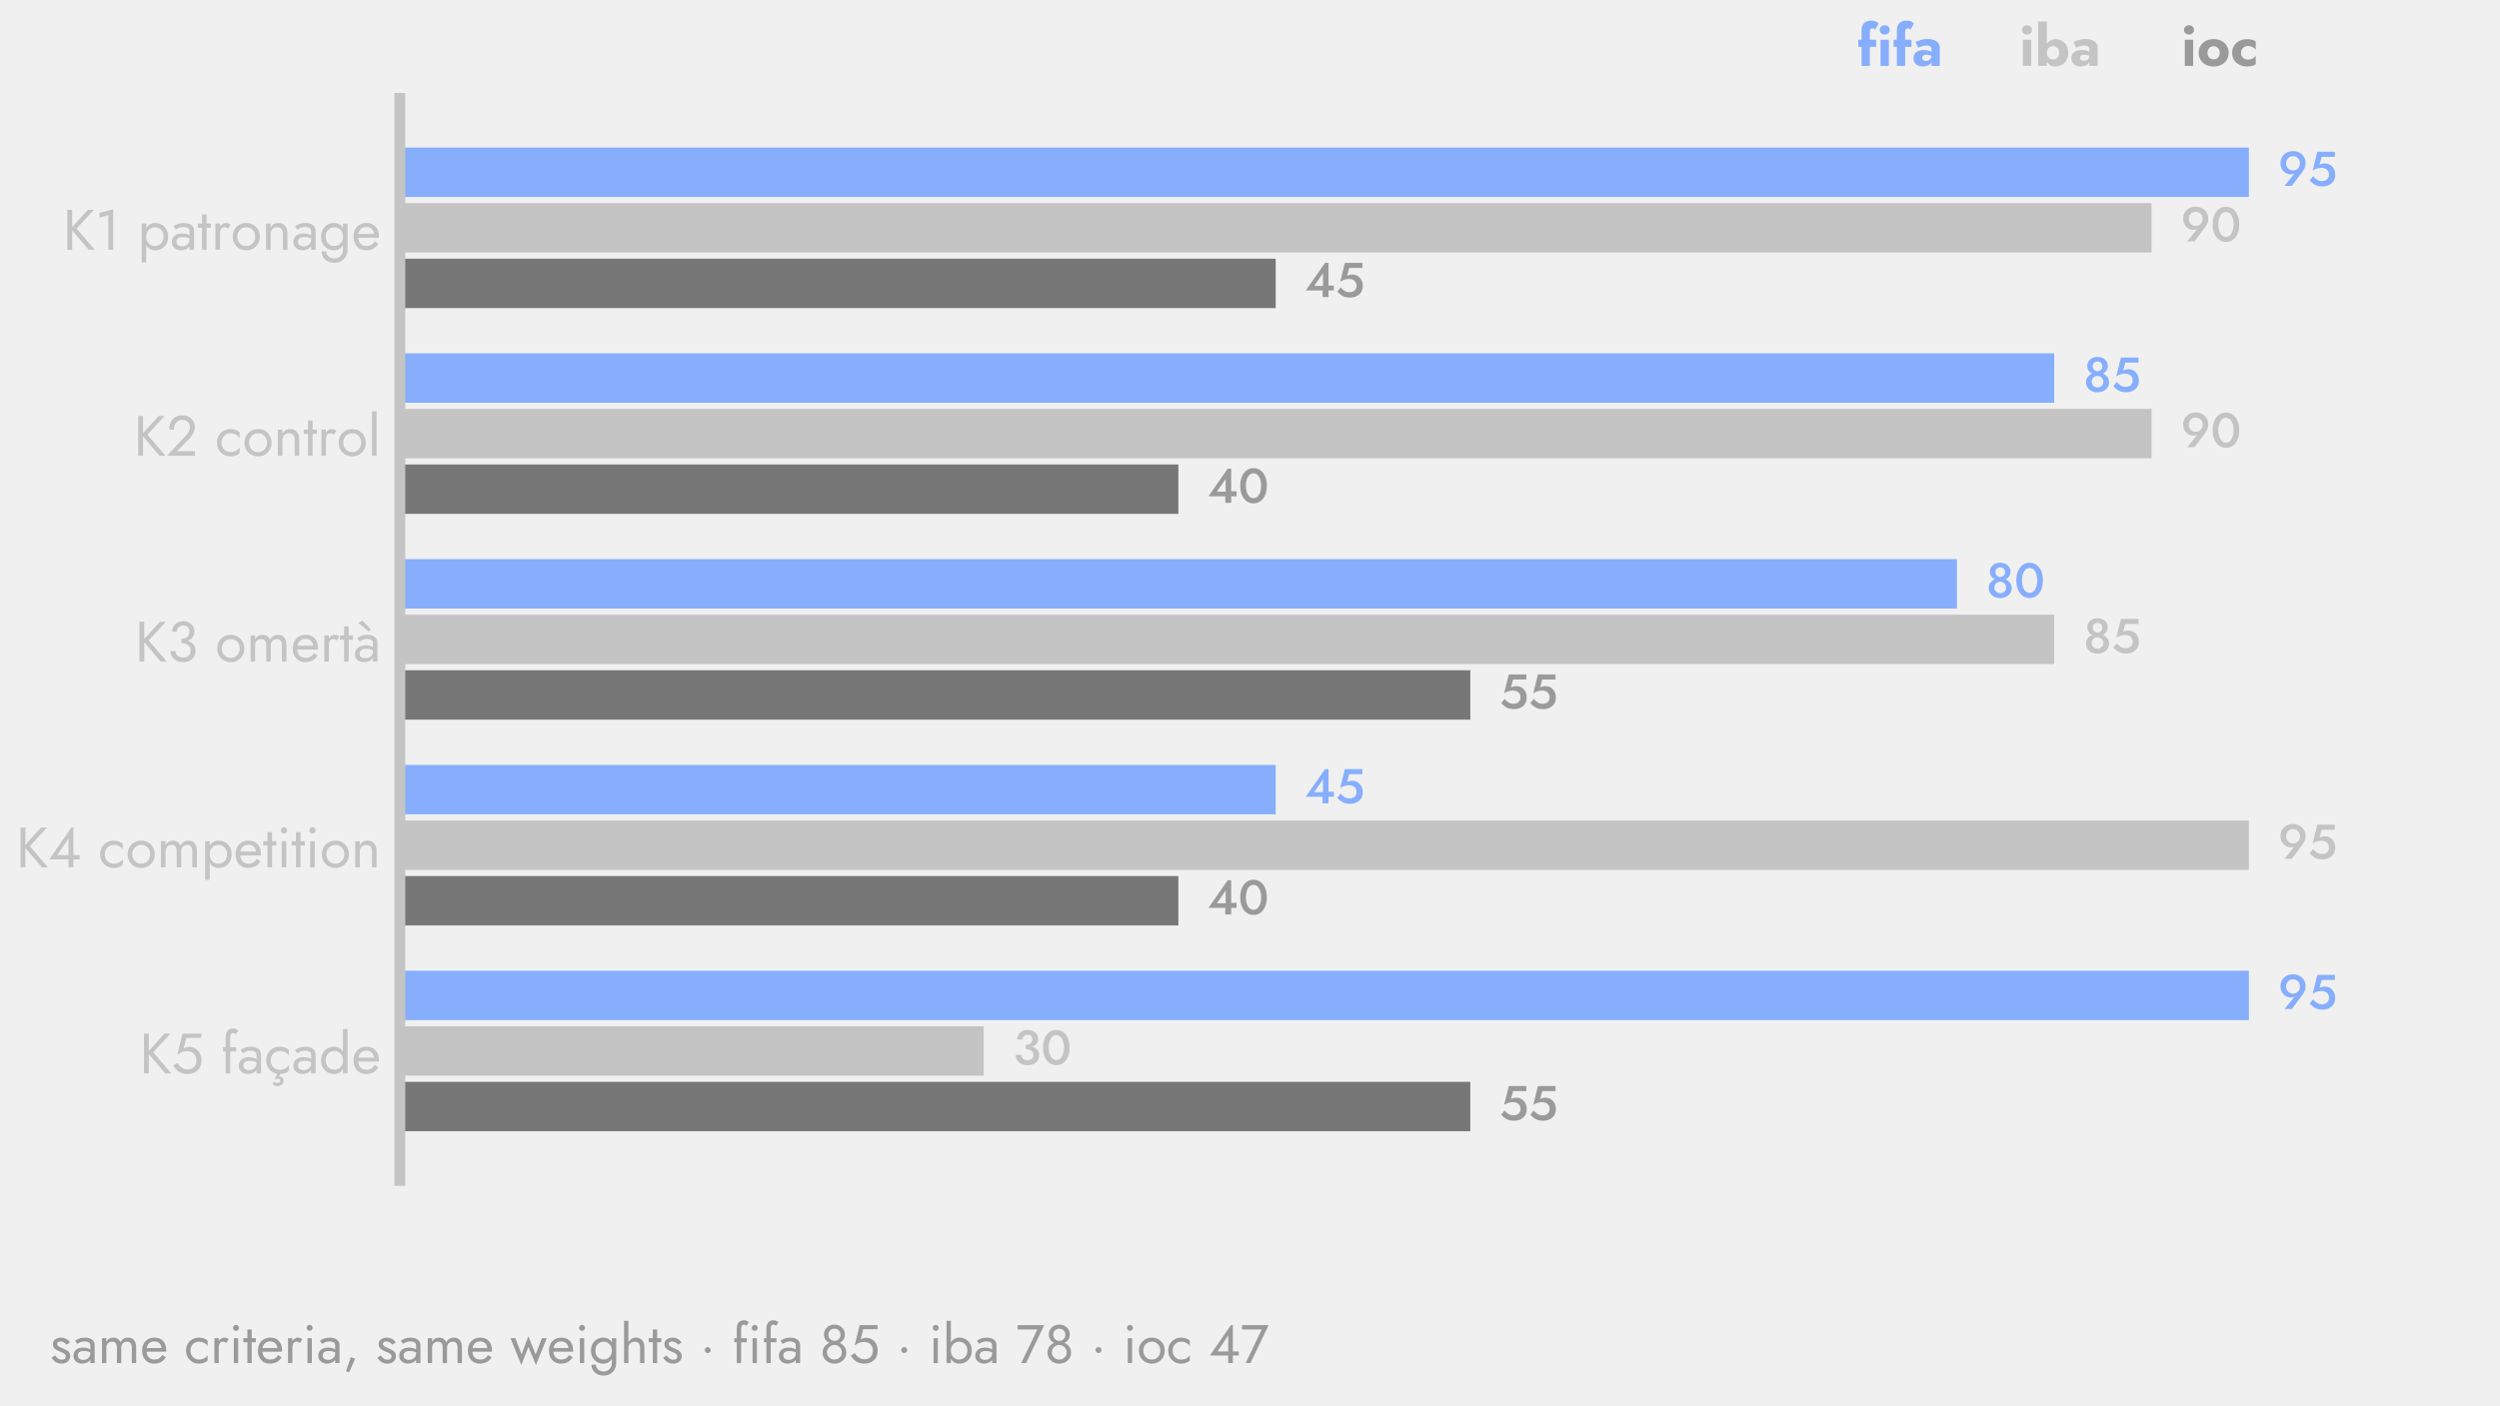
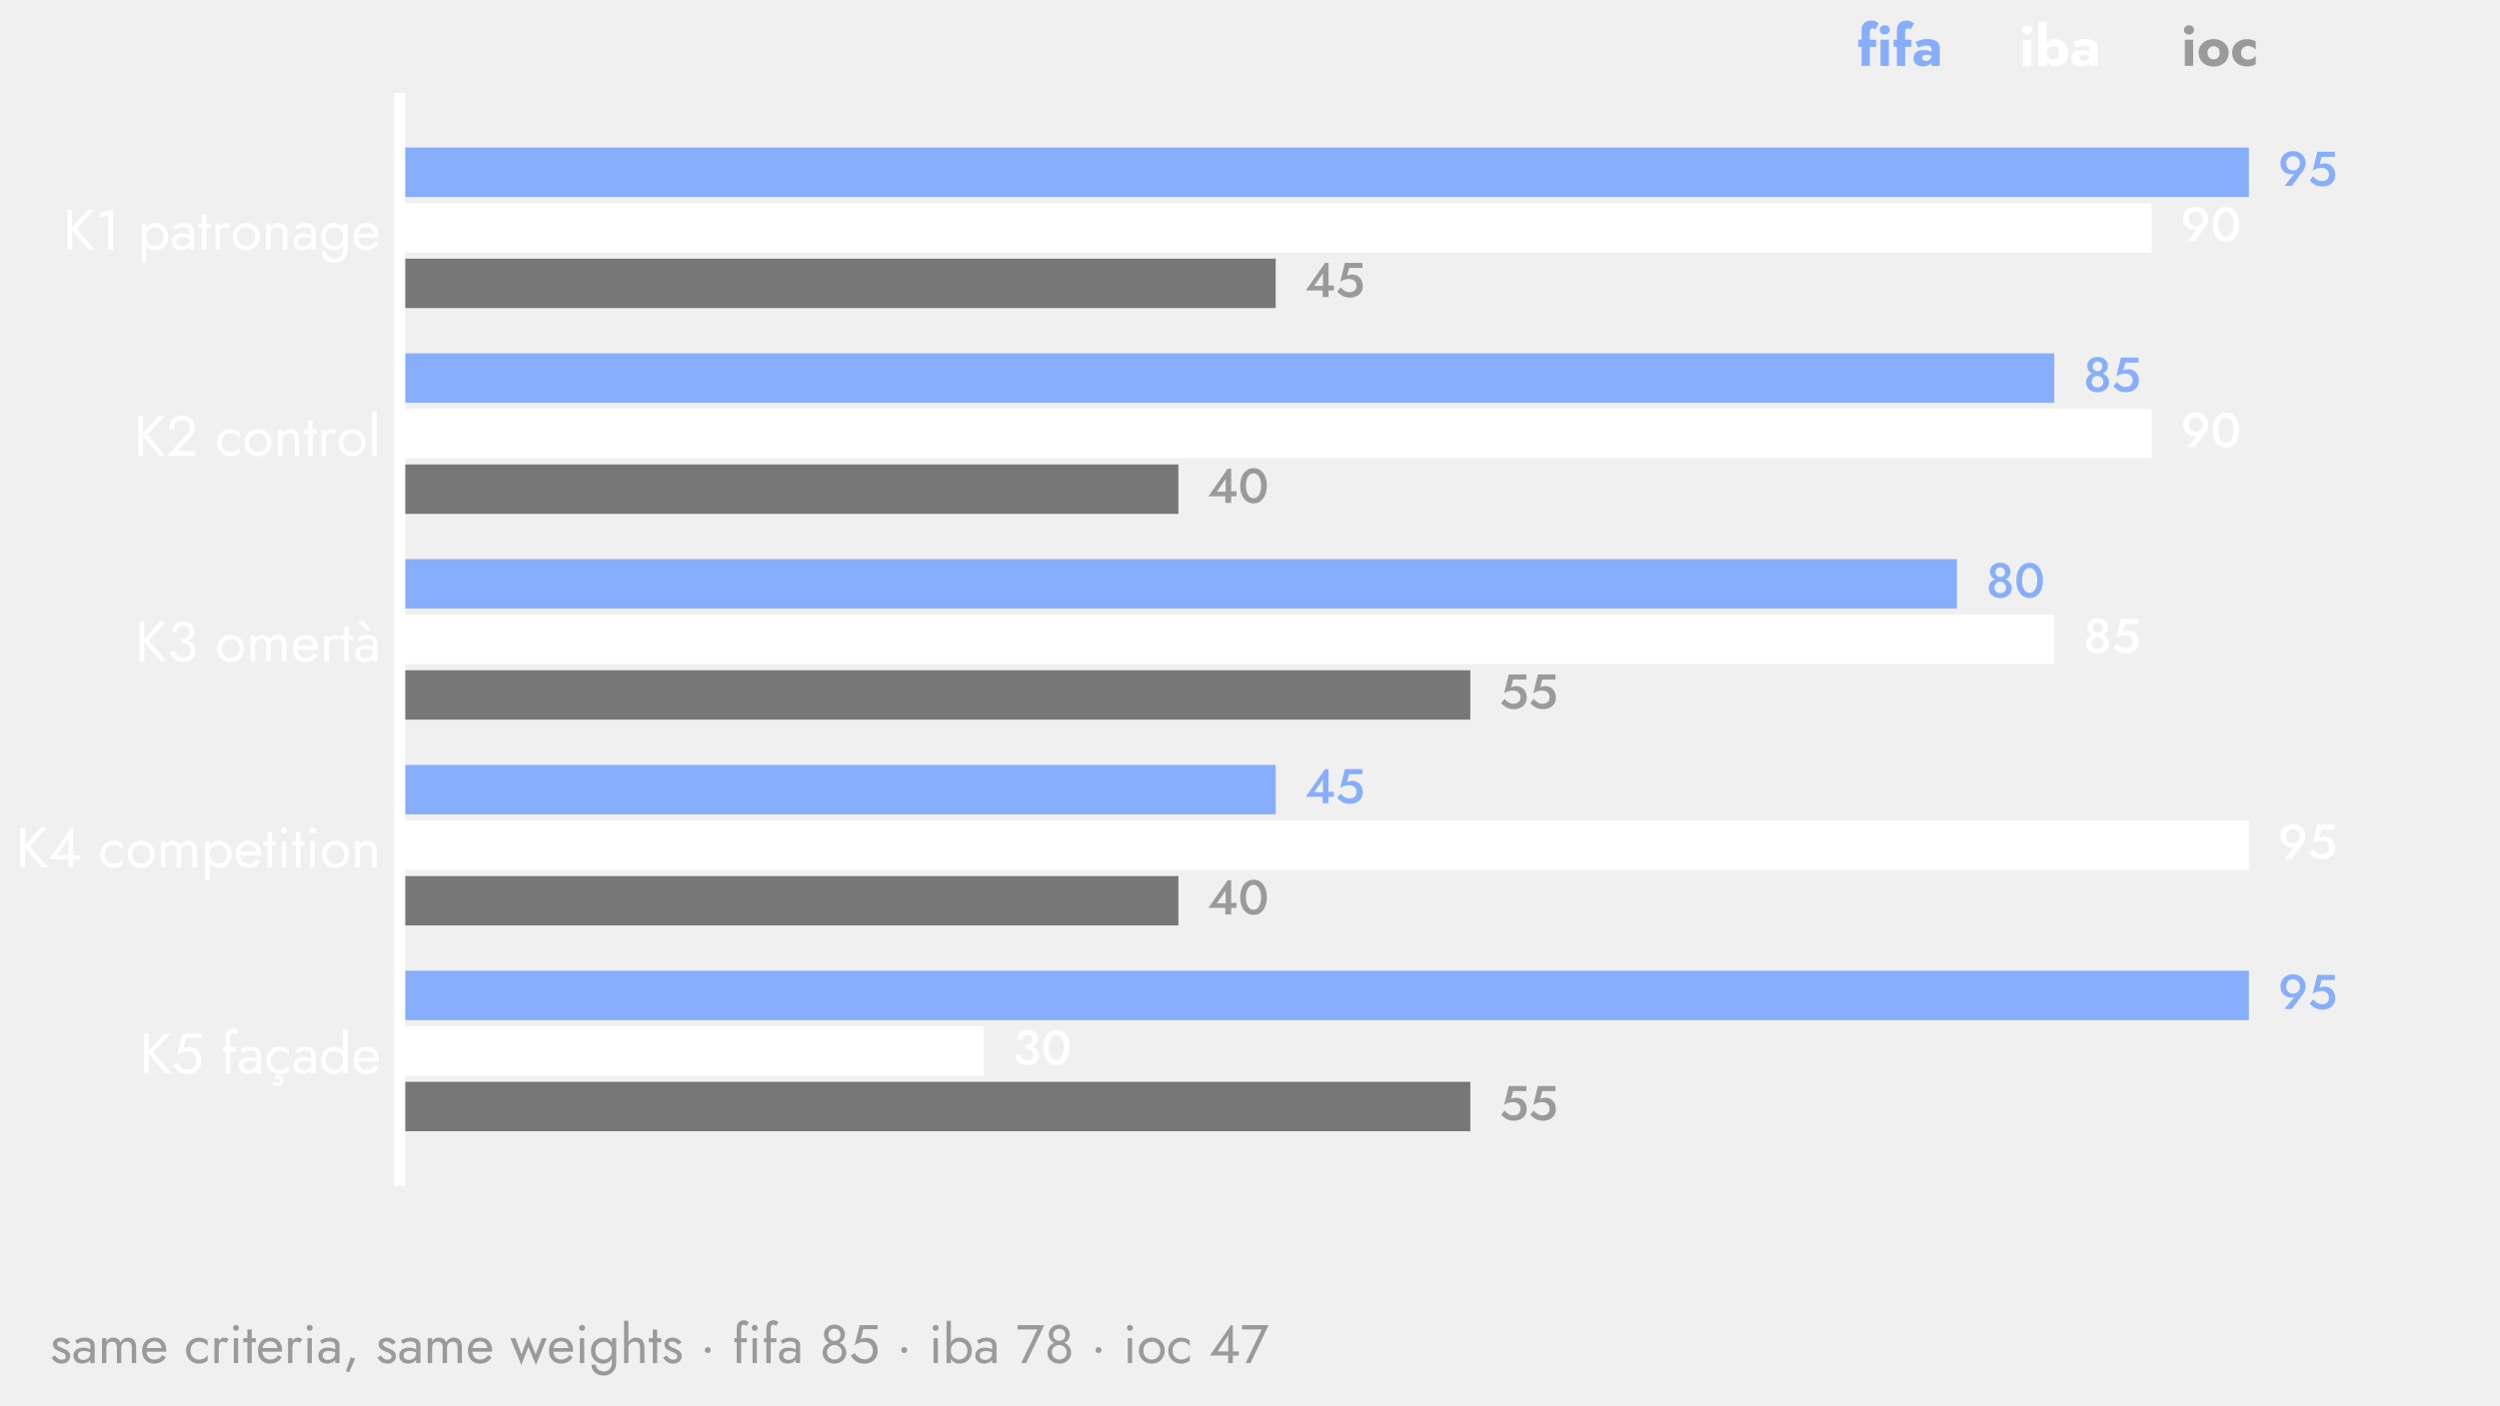
<svg xmlns="http://www.w3.org/2000/svg" xmlns:xlink="http://www.w3.org/1999/xlink" width="460.8pt" height="259.2pt" viewBox="0 0 460.8 259.2" version="1.1">
  <defs>
    <style type="text/css">*{stroke-linejoin: round; stroke-linecap: butt}</style>
  </defs>
  <g id="figure_1">
    <g id="patch_1">
      <path d="M 0 259.2  L 460.8 259.2  L 460.8 0  L 0 0  L 0 259.2  z " style="fill: none" />
    </g>
    <g id="axes_1">
      <g id="patch_2">
        <path d="M 73.728 217.728  L 446.976 217.728  L 446.976 18.144  L 73.728 18.144  L 73.728 217.728  z " style="fill: none" />
      </g>
      <g id="patch_3">
        <path d="M 73.728 36.326  L 414.676 36.326  L 414.676 27.216  L 73.728 27.216  z " clip-path="url(#pe74c682b9d)" style="fill: #86aefc" />
      </g>
      <g id="patch_4">
        <path d="M 73.728 74.284  L 378.786 74.284  L 378.786 65.174  L 73.728 65.174  z " clip-path="url(#pe74c682b9d)" style="fill: #86aefc" />
      </g>
      <g id="patch_5">
        <path d="M 73.728 112.242  L 360.842 112.242  L 360.842 103.132  L 73.728 103.132  z " clip-path="url(#pe74c682b9d)" style="fill: #86aefc" />
      </g>
      <g id="patch_6">
        <path d="M 73.728 150.2  L 235.23 150.2  L 235.23 141.09  L 73.728 141.09  z " clip-path="url(#pe74c682b9d)" style="fill: #86aefc" />
      </g>
      <g id="patch_7">
        <path d="M 73.728 188.159  L 414.676 188.159  L 414.676 179.049  L 73.728 179.049  z " clip-path="url(#pe74c682b9d)" style="fill: #86aefc" />
      </g>
      <g id="patch_8">
-         <path d="M 73.728 46.575  L 396.731 46.575  L 396.731 37.465  L 73.728 37.465  z " clip-path="url(#pe74c682b9d)" style="fill: #c4c4c4" />
+         <path d="M 73.728 46.575  L 396.731 46.575  L 396.731 37.465  L 73.728 37.465  z " clip-path="url(#pe74c682b9d)" style="fill: #ffffff" />
      </g>
      <g id="patch_9">
-         <path d="M 73.728 84.533  L 396.731 84.533  L 396.731 75.423  L 73.728 75.423  z " clip-path="url(#pe74c682b9d)" style="fill: #c4c4c4" />
+         <path d="M 73.728 84.533  L 396.731 84.533  L 396.731 75.423  L 73.728 75.423  z " clip-path="url(#pe74c682b9d)" style="fill: #ffffff" />
      </g>
      <g id="patch_10">
-         <path d="M 73.728 122.491  L 378.786 122.491  L 378.786 113.381  L 73.728 113.381  z " clip-path="url(#pe74c682b9d)" style="fill: #c4c4c4" />
+         <path d="M 73.728 122.491  L 378.786 122.491  L 378.786 113.381  L 73.728 113.381  z " clip-path="url(#pe74c682b9d)" style="fill: #ffffff" />
      </g>
      <g id="patch_11">
-         <path d="M 73.728 160.449  L 414.676 160.449  L 414.676 151.339  L 73.728 151.339  z " clip-path="url(#pe74c682b9d)" style="fill: #c4c4c4" />
+         <path d="M 73.728 160.449  L 414.676 160.449  L 414.676 151.339  L 73.728 151.339  z " clip-path="url(#pe74c682b9d)" style="fill: #ffffff" />
      </g>
      <g id="patch_12">
-         <path d="M 73.728 198.407  L 181.396 198.407  L 181.396 189.297  L 73.728 189.297  z " clip-path="url(#pe74c682b9d)" style="fill: #c4c4c4" />
+         <path d="M 73.728 198.407  L 181.396 198.407  L 181.396 189.297  L 73.728 189.297  z " clip-path="url(#pe74c682b9d)" style="fill: #ffffff" />
      </g>
      <g id="patch_13">
        <path d="M 73.728 56.823  L 235.23 56.823  L 235.23 47.713  L 73.728 47.713  z " clip-path="url(#pe74c682b9d)" style="fill: #777777" />
      </g>
      <g id="patch_14">
        <path d="M 73.728 94.782  L 217.285 94.782  L 217.285 85.672  L 73.728 85.672  z " clip-path="url(#pe74c682b9d)" style="fill: #777777" />
      </g>
      <g id="patch_15">
        <path d="M 73.728 132.74  L 271.119 132.74  L 271.119 123.63  L 73.728 123.63  z " clip-path="url(#pe74c682b9d)" style="fill: #777777" />
      </g>
      <g id="patch_16">
        <path d="M 73.728 170.698  L 217.285 170.698  L 217.285 161.588  L 73.728 161.588  z " clip-path="url(#pe74c682b9d)" style="fill: #777777" />
      </g>
      <g id="patch_17">
        <path d="M 73.728 208.656  L 271.119 208.656  L 271.119 199.546  L 73.728 199.546  z " clip-path="url(#pe74c682b9d)" style="fill: #777777" />
      </g>
      <g id="matplotlib.axis_1" />
      <g id="matplotlib.axis_2">
        <g id="ytick_1">
          <g id="text_1">
-             <g style="fill: #c4c4c4" transform="translate(11.5773 46.06218) scale(0.105 -0.105)">
+             <g style="fill: #ffffff" transform="translate(11.5773 46.06218) scale(0.105 -0.105)">
              <defs>
                <path id="Jost-Book-4b" d="M 512 4480  L 1056 4480  L 1056 2554  L 2816 4480  L 3488 4480  L 1549 2381  L 3584 0  L 2912 0  L 1056 2176  L 1056 0  L 512 0  L 512 4480  z " transform="scale(0.015625)" />
                <path id="Jost-Book-31" d="M 512 3597  L 512 4160  L 2048 4544  L 2048 0  L 1504 0  L 1504 3891  L 512 3597  z " transform="scale(0.015625)" />
                <path id="Jost-Book-20" transform="scale(0.015625)" />
                <path id="Jost-Book-70" d="M 960 -1408  L 448 -1408  L 448 2944  L 960 2944  L 960 2438  Q 1120 2714 1379 2861  Q 1638 3008 1965 3008  Q 2368 3008 2697 2822  Q 3027 2637 3225 2294  Q 3424 1952 3424 1472  Q 3424 998 3225 652  Q 3027 307 2697 121  Q 2368 -64 1965 -64  Q 1638 -64 1379 83  Q 1120 230 960 506  L 960 -1408  z M 2906 1472  Q 2906 1811 2768 2048  Q 2630 2285 2403 2406  Q 2176 2528 1901 2528  Q 1677 2528 1459 2406  Q 1242 2285 1101 2048  Q 960 1811 960 1472  Q 960 1133 1101 896  Q 1242 659 1459 537  Q 1677 416 1901 416  Q 2176 416 2403 537  Q 2630 659 2768 896  Q 2906 1133 2906 1472  z " transform="scale(0.015625)" />
                <path id="Jost-Book-61" d="M 634 2266  L 384 2643  Q 550 2765 841 2886  Q 1133 3008 1542 3008  Q 2054 3008 2374 2774  Q 2694 2541 2694 2112  L 2694 0  L 2182 0  L 2182 397  Q 2042 166 1760 51  Q 1478 -64 1210 -64  Q 941 -64 707 48  Q 474 160 333 371  Q 192 582 192 883  Q 192 1312 496 1571  Q 800 1830 1344 1830  Q 1638 1830 1846 1763  Q 2054 1696 2182 1613  L 2182 2042  Q 2182 2342 1987 2451  Q 1792 2560 1517 2560  Q 1184 2560 960 2451  Q 736 2342 634 2266  z M 710 909  Q 710 653 886 515  Q 1062 378 1344 378  Q 1696 378 1939 589  Q 2182 800 2182 1152  L 2182 1261  Q 2003 1350 1817 1388  Q 1632 1427 1427 1427  Q 1056 1427 883 1289  Q 710 1152 710 909  z " transform="scale(0.015625)" />
                <path id="Jost-Book-74" d="M 32 2944  L 512 2944  L 512 3968  L 1024 3968  L 1024 2944  L 1504 2944  L 1504 2464  L 1024 2464  L 1024 0  L 512 0  L 512 2464  L 32 2464  L 32 2944  z " transform="scale(0.015625)" />
                <path id="Jost-Book-72" d="M 1882 2381  Q 1779 2458 1696 2493  Q 1613 2528 1485 2528  Q 1197 2528 1094 2320  Q 992 2112 992 1792  L 992 0  L 480 0  L 480 2944  L 992 2944  L 992 2605  Q 1114 2790 1280 2899  Q 1446 3008 1613 3008  Q 1773 3008 1910 2966  Q 2048 2925 2163 2803  L 1882 2381  z " transform="scale(0.015625)" />
                <path id="Jost-Book-6f" d="M 224 1472  Q 224 1920 425 2265  Q 627 2611 972 2809  Q 1318 3008 1747 3008  Q 2182 3008 2524 2809  Q 2867 2611 3068 2265  Q 3270 1920 3270 1472  Q 3270 1030 3068 681  Q 2867 333 2524 134  Q 2182 -64 1747 -64  Q 1318 -64 972 134  Q 627 333 425 681  Q 224 1030 224 1472  z M 742 1472  Q 742 1165 873 928  Q 1005 691 1232 553  Q 1459 416 1747 416  Q 2035 416 2262 553  Q 2490 691 2621 928  Q 2752 1165 2752 1472  Q 2752 1779 2621 2019  Q 2490 2259 2262 2393  Q 2035 2528 1747 2528  Q 1459 2528 1232 2393  Q 1005 2259 873 2019  Q 742 1779 742 1472  z " transform="scale(0.015625)" />
                <path id="Jost-Book-6e" d="M 2368 1792  Q 2368 2528 1741 2528  Q 1408 2528 1200 2323  Q 992 2118 992 1792  L 992 0  L 480 0  L 480 2944  L 992 2944  L 992 2483  Q 1280 3008 1869 3008  Q 2336 3008 2608 2697  Q 2880 2387 2880 1856  L 2880 0  L 2368 0  L 2368 1792  z " transform="scale(0.015625)" />
                <path id="Jost-Book-67" d="M 282 -192  L 800 -192  Q 800 -403 915 -585  Q 1030 -768 1241 -880  Q 1453 -992 1741 -992  Q 1965 -992 2182 -883  Q 2400 -774 2544 -540  Q 2688 -307 2688 64  L 2688 506  Q 2528 230 2269 83  Q 2010 -64 1683 -64  Q 1286 -64 953 121  Q 621 307 422 652  Q 224 998 224 1472  Q 224 1952 422 2294  Q 621 2637 953 2822  Q 1286 3008 1683 3008  Q 2010 3008 2269 2861  Q 2528 2714 2688 2438  L 2688 2944  L 3200 2944  L 3200 64  Q 3200 -442 2989 -784  Q 2778 -1126 2445 -1299  Q 2112 -1472 1741 -1472  Q 1312 -1472 982 -1312  Q 653 -1152 467 -861  Q 282 -570 282 -192  z M 742 1472  Q 742 1133 880 896  Q 1018 659 1248 537  Q 1478 416 1747 416  Q 1971 416 2188 537  Q 2406 659 2547 896  Q 2688 1133 2688 1472  Q 2688 1811 2547 2048  Q 2406 2285 2188 2406  Q 1971 2528 1747 2528  Q 1478 2528 1248 2406  Q 1018 2285 880 2048  Q 742 1811 742 1472  z " transform="scale(0.015625)" />
                <path id="Jost-Book-65" d="M 1619 -64  Q 1210 -64 893 131  Q 576 326 400 672  Q 224 1018 224 1472  Q 224 1933 406 2278  Q 589 2624 918 2816  Q 1248 3008 1683 3008  Q 2330 3008 2701 2605  Q 3072 2202 3072 1498  Q 3072 1453 3069 1405  Q 3066 1357 3066 1344  L 749 1344  Q 781 902 1024 659  Q 1267 416 1683 416  Q 2285 416 2605 947  L 3021 685  Q 2560 -64 1619 -64  z M 1683 2560  Q 1306 2560 1069 2358  Q 832 2157 768 1779  L 2515 1779  Q 2490 2131 2262 2345  Q 2035 2560 1683 2560  z " transform="scale(0.015625)" />
              </defs>
              <use xlink:href="#Jost-Book-4b" />
              <use xlink:href="#Jost-Book-31" transform="translate(56.49999 0)" />
              <use xlink:href="#Jost-Book-20" transform="translate(101.5 0)" />
              <use xlink:href="#Jost-Book-70" transform="translate(131.5 0)" />
              <use xlink:href="#Jost-Book-61" transform="translate(188.4999 0)" />
              <use xlink:href="#Jost-Book-74" transform="translate(236.5999 0)" />
              <use xlink:href="#Jost-Book-72" transform="translate(260.5999 0)" />
              <use xlink:href="#Jost-Book-6f" transform="translate(294.8999 0)" />
              <use xlink:href="#Jost-Book-6e" transform="translate(349.4999 0)" />
              <use xlink:href="#Jost-Book-61" transform="translate(401.9999 0)" />
              <use xlink:href="#Jost-Book-67" transform="translate(450.0999 0)" />
              <use xlink:href="#Jost-Book-65" transform="translate(507.0999 0)" />
            </g>
          </g>
        </g>
        <g id="ytick_2">
          <g id="text_2">
-             <g style="fill: #c4c4c4" transform="translate(24.63831 84.07284) scale(0.105 -0.105)">
+             <g style="fill: #ffffff" transform="translate(24.63831 84.07284) scale(0.105 -0.105)">
              <defs>
                <path id="Jost-Book-32" d="M 128 0  L 2246 2259  Q 2470 2496 2592 2733  Q 2714 2970 2714 3238  Q 2714 3437 2611 3619  Q 2509 3802 2317 3920  Q 2125 4038 1850 4038  Q 1421 4038 1174 3747  Q 928 3456 928 2944  L 384 2944  Q 384 3424 557 3785  Q 730 4147 1059 4348  Q 1389 4550 1850 4550  Q 2221 4550 2489 4425  Q 2758 4301 2931 4105  Q 3104 3910 3187 3686  Q 3270 3462 3270 3258  Q 3270 2912 3104 2573  Q 2938 2234 2675 1965  L 1248 512  L 3290 512  L 3290 0  L 128 0  z " transform="scale(0.015625)" />
                <path id="Jost-Book-63" d="M 710 1472  Q 710 1165 841 928  Q 973 691 1200 553  Q 1427 416 1715 416  Q 2074 416 2355 576  Q 2637 736 2739 954  L 2739 314  Q 2586 134 2301 35  Q 2016 -64 1715 -64  Q 1286 -64 940 134  Q 595 333 393 681  Q 192 1030 192 1472  Q 192 1920 393 2265  Q 595 2611 940 2809  Q 1286 3008 1715 3008  Q 2016 3008 2301 2909  Q 2586 2810 2739 2630  L 2739 1990  Q 2637 2208 2355 2368  Q 2074 2528 1715 2528  Q 1427 2528 1200 2393  Q 973 2259 841 2019  Q 710 1779 710 1472  z " transform="scale(0.015625)" />
                <path id="Jost-Book-6c" d="M 480 4992  L 992 4992  L 992 0  L 480 0  L 480 4992  z " transform="scale(0.015625)" />
              </defs>
              <use xlink:href="#Jost-Book-4b" />
              <use xlink:href="#Jost-Book-32" transform="translate(56.49999 0)" />
              <use xlink:href="#Jost-Book-20" transform="translate(113.4 0)" />
              <use xlink:href="#Jost-Book-63" transform="translate(143.4 0)" />
              <use xlink:href="#Jost-Book-6f" transform="translate(191.2 0)" />
              <use xlink:href="#Jost-Book-6e" transform="translate(245.7999 0)" />
              <use xlink:href="#Jost-Book-74" transform="translate(298.2999 0)" />
              <use xlink:href="#Jost-Book-72" transform="translate(322.2999 0)" />
              <use xlink:href="#Jost-Book-6f" transform="translate(356.5999 0)" />
              <use xlink:href="#Jost-Book-6c" transform="translate(411.1999 0)" />
            </g>
          </g>
        </g>
        <g id="ytick_3">
          <g id="text_3">
-             <g style="fill: #c4c4c4" transform="translate(24.86964 122.031) scale(0.105 -0.105)">
+             <g style="fill: #ffffff" transform="translate(24.86964 122.031) scale(0.105 -0.105)">
              <defs>
                <path id="Jost-Book-33" d="M 1811 -64  Q 1382 -64 1059 102  Q 736 269 560 553  Q 384 838 384 1184  L 934 1184  Q 934 870 1180 659  Q 1427 448 1811 448  Q 2195 448 2422 665  Q 2650 883 2650 1248  Q 2650 1664 2352 1872  Q 2054 2080 1619 2080  L 1619 2560  Q 2054 2560 2288 2790  Q 2522 3021 2522 3334  Q 2522 3654 2352 3852  Q 2182 4051 1843 4051  Q 1530 4051 1312 3856  Q 1094 3661 1094 3366  L 576 3366  Q 576 3718 739 3980  Q 902 4243 1187 4393  Q 1472 4544 1837 4544  Q 2221 4544 2499 4377  Q 2778 4211 2928 3942  Q 3078 3674 3078 3354  Q 3078 3021 2873 2752  Q 2669 2483 2317 2336  Q 2714 2221 2960 1939  Q 3206 1658 3206 1184  Q 3206 806 3024 524  Q 2842 243 2528 89  Q 2214 -64 1811 -64  z " transform="scale(0.015625)" />
                <path id="Jost-Book-6d" d="M 4512 1856  L 4512 0  L 4000 0  L 4000 1792  Q 4000 2170 3862 2349  Q 3725 2528 3437 2528  Q 3123 2528 2937 2333  Q 2752 2138 2752 1792  L 2752 0  L 2240 0  L 2240 1792  Q 2240 2170 2102 2349  Q 1965 2528 1677 2528  Q 1363 2528 1177 2333  Q 992 2138 992 1792  L 992 0  L 480 0  L 480 2944  L 992 2944  L 992 2515  Q 1254 3008 1805 3008  Q 2112 3008 2333 2864  Q 2554 2720 2656 2458  Q 2963 3008 3565 3008  Q 4019 3008 4265 2707  Q 4512 2406 4512 1856  z " transform="scale(0.015625)" />
                <path id="Jost-Book-e0" d="M 563 4352  L 1043 4608  L 2003 3584  L 1715 3392  L 563 4352  z M 710 2253  L 461 2643  Q 627 2765 908 2886  Q 1190 3008 1587 3008  Q 2093 3008 2406 2774  Q 2720 2541 2720 2112  L 2720 0  L 2208 0  L 2208 422  Q 2074 186 1805 61  Q 1536 -64 1203 -64  Q 749 -64 470 166  Q 192 397 192 800  Q 192 1146 358 1373  Q 525 1600 809 1715  Q 1094 1830 1446 1830  Q 1702 1830 1894 1766  Q 2086 1702 2208 1619  L 2208 2112  Q 2208 2336 2019 2448  Q 1830 2560 1587 2560  Q 1274 2560 1046 2445  Q 819 2330 710 2253  z M 710 864  Q 710 390 1331 390  Q 1715 390 1961 566  Q 2208 742 2208 1152  L 2208 1267  Q 1882 1440 1472 1440  Q 1082 1440 896 1286  Q 710 1133 710 864  z " transform="scale(0.015625)" />
              </defs>
              <use xlink:href="#Jost-Book-4b" />
              <use xlink:href="#Jost-Book-33" transform="translate(56.49999 0)" />
              <use xlink:href="#Jost-Book-20" transform="translate(111.1 0)" />
              <use xlink:href="#Jost-Book-6f" transform="translate(141.1 0)" />
              <use xlink:href="#Jost-Book-6d" transform="translate(195.7 0)" />
              <use xlink:href="#Jost-Book-65" transform="translate(273.6999 0)" />
              <use xlink:href="#Jost-Book-72" transform="translate(325.1999 0)" />
              <use xlink:href="#Jost-Book-74" transform="translate(359.4999 0)" />
              <use xlink:href="#Jost-Book-e0" transform="translate(383.4999 0)" />
            </g>
          </g>
        </g>
        <g id="ytick_4">
          <g id="text_4">
-             <g style="fill: #c4c4c4" transform="translate(2.945969 159.9892) scale(0.105 -0.105)">
+             <g style="fill: #ffffff" transform="translate(2.945969 159.9892) scale(0.105 -0.105)">
              <defs>
                <path id="Jost-Book-34" d="M 128 896  L 2611 4480  L 2835 4480  L 2835 1376  L 3539 1376  L 3539 896  L 2835 896  L 2835 0  L 2291 0  L 2291 896  L 128 896  z M 1024 1376  L 2291 1376  L 2291 3270  L 1024 1376  z " transform="scale(0.015625)" />
                <path id="Jost-Book-69" d="M 480 4160  Q 480 4307 585 4409  Q 691 4512 832 4512  Q 979 4512 1081 4409  Q 1184 4307 1184 4160  Q 1184 4019 1081 3913  Q 979 3808 832 3808  Q 691 3808 585 3913  Q 480 4019 480 4160  z M 576 2944  L 1088 2944  L 1088 0  L 576 0  L 576 2944  z " transform="scale(0.015625)" />
              </defs>
              <use xlink:href="#Jost-Book-4b" />
              <use xlink:href="#Jost-Book-34" transform="translate(56.49999 0)" />
              <use xlink:href="#Jost-Book-20" transform="translate(114.8 0)" />
              <use xlink:href="#Jost-Book-63" transform="translate(144.8 0)" />
              <use xlink:href="#Jost-Book-6f" transform="translate(192.5999 0)" />
              <use xlink:href="#Jost-Book-6d" transform="translate(247.1999 0)" />
              <use xlink:href="#Jost-Book-70" transform="translate(325.1999 0)" />
              <use xlink:href="#Jost-Book-65" transform="translate(382.1999 0)" />
              <use xlink:href="#Jost-Book-74" transform="translate(433.6999 0)" />
              <use xlink:href="#Jost-Book-69" transform="translate(457.6999 0)" />
              <use xlink:href="#Jost-Book-74" transform="translate(483.6999 0)" />
              <use xlink:href="#Jost-Book-69" transform="translate(507.6998 0)" />
              <use xlink:href="#Jost-Book-6f" transform="translate(533.6998 0)" />
              <use xlink:href="#Jost-Book-6e" transform="translate(588.2998 0)" />
            </g>
          </g>
        </g>
        <g id="ytick_5">
          <g id="text_5">
-             <g style="fill: #c4c4c4" transform="translate(25.70964 197.9998) scale(0.105 -0.105)">
+             <g style="fill: #ffffff" transform="translate(25.70964 197.9998) scale(0.105 -0.105)">
              <defs>
                <path id="Jost-Book-35" d="M 3354 1472  Q 3354 966 3142 624  Q 2931 282 2576 109  Q 2221 -64 1786 -64  Q 1376 -64 1072 64  Q 768 192 553 406  Q 339 621 192 877  L 653 1190  Q 755 998 924 828  Q 1094 659 1318 553  Q 1542 448 1786 448  Q 2266 448 2528 729  Q 2790 1011 2790 1472  Q 2790 1779 2659 2009  Q 2528 2240 2301 2368  Q 2074 2496 1786 2496  Q 1574 2496 1398 2461  Q 1222 2426 1046 2339  Q 870 2253 640 2093  L 1229 4480  L 3341 4480  L 3341 4000  L 1651 4000  L 1350 2816  Q 1670 2982 2016 2982  Q 2400 2982 2704 2790  Q 3008 2598 3181 2259  Q 3354 1920 3354 1472  z " transform="scale(0.015625)" />
                <path id="Jost-Book-66" d="M 256 2944  L 544 2944  L 544 4032  Q 544 4557 768 4806  Q 992 5056 1395 5056  Q 1600 5056 1744 4976  Q 1888 4896 1958 4800  L 1677 4378  Q 1613 4486 1526 4515  Q 1440 4544 1363 4544  Q 1222 4544 1139 4416  Q 1056 4288 1056 3968  L 1056 2944  L 1728 2944  L 1728 2464  L 1056 2464  L 1056 0  L 544 0  L 544 2464  L 256 2464  L 256 2944  z " transform="scale(0.015625)" />
                <path id="Jost-Book-e7" d="M 710 1472  Q 710 1165 841 928  Q 973 691 1200 553  Q 1427 416 1715 416  Q 2074 416 2355 576  Q 2637 736 2739 954  L 2739 314  Q 2592 141 2333 45  Q 2074 -51 1786 -64  L 1632 -339  L 1690 -339  Q 1850 -339 2000 -457  Q 2150 -576 2150 -813  Q 2150 -1107 1942 -1260  Q 1734 -1414 1472 -1414  Q 1293 -1414 1161 -1360  Q 1030 -1306 896 -1171  L 1114 -915  Q 1203 -992 1276 -1030  Q 1350 -1069 1472 -1069  Q 1638 -1069 1715 -998  Q 1792 -928 1792 -813  Q 1792 -582 1472 -582  Q 1427 -582 1315 -604  Q 1203 -627 1101 -698  L 1440 -38  Q 1075 19 793 227  Q 512 435 352 755  Q 192 1075 192 1472  Q 192 1920 393 2265  Q 595 2611 940 2809  Q 1286 3008 1715 3008  Q 2016 3008 2301 2909  Q 2586 2810 2739 2630  L 2739 1990  Q 2637 2208 2355 2368  Q 2074 2528 1715 2528  Q 1427 2528 1200 2393  Q 973 2259 841 2019  Q 710 1779 710 1472  z " transform="scale(0.015625)" />
                <path id="Jost-Book-64" d="M 224 1472  Q 224 1952 422 2294  Q 621 2637 953 2822  Q 1286 3008 1683 3008  Q 2010 3008 2269 2861  Q 2528 2714 2688 2438  L 2688 4992  L 3200 4992  L 3200 0  L 2688 0  L 2688 506  Q 2528 230 2269 83  Q 2010 -64 1683 -64  Q 1286 -64 953 121  Q 621 307 422 652  Q 224 998 224 1472  z M 742 1472  Q 742 1133 880 896  Q 1018 659 1248 537  Q 1478 416 1747 416  Q 1971 416 2188 537  Q 2406 659 2547 896  Q 2688 1133 2688 1472  Q 2688 1811 2547 2048  Q 2406 2285 2188 2406  Q 1971 2528 1747 2528  Q 1478 2528 1248 2406  Q 1018 2285 880 2048  Q 742 1811 742 1472  z " transform="scale(0.015625)" />
              </defs>
              <use xlink:href="#Jost-Book-4b" />
              <use xlink:href="#Jost-Book-35" transform="translate(56.49999 0)" />
              <use xlink:href="#Jost-Book-20" transform="translate(112.9 0)" />
              <use xlink:href="#Jost-Book-66" transform="translate(142.9 0)" />
              <use xlink:href="#Jost-Book-61" transform="translate(171.5 0)" />
              <use xlink:href="#Jost-Book-e7" transform="translate(219.5999 0)" />
              <use xlink:href="#Jost-Book-61" transform="translate(267.3999 0)" />
              <use xlink:href="#Jost-Book-64" transform="translate(315.4999 0)" />
              <use xlink:href="#Jost-Book-65" transform="translate(372.4999 0)" />
            </g>
          </g>
        </g>
      </g>
      <g id="patch_18">
-         <path d="M 73.728 217.728  L 73.728 18.144  " style="fill: none; stroke: #c4c4c4; stroke-width: 2; stroke-linejoin: miter; stroke-linecap: square" />
+         <path d="M 73.728 217.728  L 73.728 18.144  " style="fill: none; stroke: #ffffff; stroke-width: 2; stroke-linejoin: miter; stroke-linecap: square" />
      </g>
      <g id="text_6">
        <g style="fill: #86aefc" transform="translate(420.0591 34.29098) scale(0.09 -0.09)">
          <defs>
            <path id="Jost-Medium-39" d="M 1805 6  L 845 6  L 2131 1594  Q 2029 1549 1917 1533  Q 1805 1517 1670 1517  Q 1318 1517 1008 1699  Q 698 1882 509 2211  Q 320 2541 320 2970  Q 320 3462 537 3820  Q 755 4179 1129 4371  Q 1504 4563 1965 4563  Q 2426 4563 2797 4371  Q 3168 4179 3389 3820  Q 3610 3462 3610 2970  Q 3610 2656 3501 2390  Q 3392 2125 3232 1914  L 1805 6  z M 2867 2970  Q 2867 3379 2608 3638  Q 2349 3898 1965 3898  Q 1574 3898 1318 3638  Q 1062 3379 1062 2970  Q 1062 2554 1318 2291  Q 1574 2029 1965 2029  Q 2349 2029 2608 2291  Q 2867 2554 2867 2970  z " transform="scale(0.015625)" />
            <path id="Jost-Medium-35" d="M 3565 1459  Q 3565 941 3328 601  Q 3091 262 2710 96  Q 2330 -70 1901 -70  Q 1280 -70 880 166  Q 480 403 224 723  L 672 1274  Q 864 1005 1171 819  Q 1478 634 1805 634  Q 2253 634 2502 864  Q 2752 1094 2752 1504  Q 2752 1773 2621 1968  Q 2490 2163 2275 2265  Q 2061 2368 1805 2368  Q 1504 2368 1229 2297  Q 954 2227 608 2016  L 1216 4480  L 3520 4480  L 3520 3814  L 1786 3814  L 1504 2784  Q 1670 2867 1849 2908  Q 2029 2950 2214 2950  Q 2586 2950 2893 2764  Q 3200 2579 3382 2243  Q 3565 1907 3565 1459  z " transform="scale(0.015625)" />
          </defs>
          <use xlink:href="#Jost-Medium-39" />
          <use xlink:href="#Jost-Medium-35" transform="translate(61.39999 0)" />
        </g>
      </g>
      <g id="text_7">
        <g style="fill: #86aefc" transform="translate(384.1698 72.24914) scale(0.09 -0.09)">
          <defs>
            <path id="Jost-Medium-38" d="M 346 1216  Q 346 1664 579 1952  Q 813 2240 1158 2381  Q 864 2515 685 2771  Q 506 3027 506 3398  Q 506 3738 685 4000  Q 864 4262 1171 4412  Q 1478 4563 1850 4563  Q 2227 4563 2531 4412  Q 2835 4262 3017 4000  Q 3200 3738 3200 3398  Q 3200 3027 3017 2771  Q 2835 2515 2541 2381  Q 2886 2240 3123 1952  Q 3360 1664 3360 1216  Q 3360 845 3155 550  Q 2950 256 2608 89  Q 2266 -77 1850 -77  Q 1434 -77 1091 89  Q 749 256 547 550  Q 346 845 346 1216  z M 1222 3322  Q 1222 3040 1408 2864  Q 1594 2688 1850 2688  Q 2112 2688 2297 2864  Q 2483 3040 2483 3322  Q 2483 3597 2304 3779  Q 2125 3962 1850 3962  Q 1574 3962 1398 3779  Q 1222 3597 1222 3322  z M 1088 1318  Q 1088 954 1318 758  Q 1549 563 1850 563  Q 2150 563 2384 758  Q 2618 954 2618 1318  Q 2618 1530 2509 1702  Q 2400 1875 2227 1974  Q 2054 2074 1850 2074  Q 1651 2074 1475 1974  Q 1299 1875 1193 1702  Q 1088 1530 1088 1318  z " transform="scale(0.015625)" />
          </defs>
          <use xlink:href="#Jost-Medium-38" />
          <use xlink:href="#Jost-Medium-35" transform="translate(57.89999 0)" />
        </g>
      </g>
      <g id="text_8">
        <g style="fill: #86aefc" transform="translate(366.2252 110.2073) scale(0.09 -0.09)">
          <defs>
            <path id="Jost-Medium-30" d="M 256 2240  Q 256 2931 477 3452  Q 698 3974 1091 4262  Q 1485 4550 2003 4550  Q 2528 4550 2918 4262  Q 3309 3974 3526 3452  Q 3744 2931 3744 2240  Q 3744 1549 3526 1027  Q 3309 506 2918 218  Q 2528 -70 2003 -70  Q 1485 -70 1091 218  Q 698 506 477 1027  Q 256 1549 256 2240  z M 998 2240  Q 998 1760 1123 1392  Q 1248 1024 1472 816  Q 1696 608 2003 608  Q 2304 608 2528 816  Q 2752 1024 2877 1392  Q 3002 1760 3002 2240  Q 3002 2720 2877 3088  Q 2752 3456 2528 3664  Q 2304 3872 2003 3872  Q 1696 3872 1472 3664  Q 1248 3456 1123 3088  Q 998 2720 998 2240  z " transform="scale(0.015625)" />
          </defs>
          <use xlink:href="#Jost-Medium-38" />
          <use xlink:href="#Jost-Medium-30" transform="translate(57.89999 0)" />
        </g>
      </g>
      <g id="text_9">
        <g style="fill: #86aefc" transform="translate(240.6129 148.1655) scale(0.09 -0.09)">
          <defs>
            <path id="Jost-Medium-34" d="M 115 858  L 2643 4480  L 3098 4480  L 3098 1510  L 3802 1510  L 3802 858  L 3098 858  L 3098 0  L 2323 0  L 2323 858  L 115 858  z M 1222 1459  L 2374 1459  L 2374 3130  L 1222 1459  z " transform="scale(0.015625)" />
          </defs>
          <use xlink:href="#Jost-Medium-34" />
          <use xlink:href="#Jost-Medium-35" transform="translate(62.89999 0)" />
        </g>
      </g>
      <g id="text_10">
        <g style="fill: #86aefc" transform="translate(420.0591 186.1236) scale(0.09 -0.09)">
          <use xlink:href="#Jost-Medium-39" />
          <use xlink:href="#Jost-Medium-35" transform="translate(61.39999 0)" />
        </g>
      </g>
      <g id="text_11">
-         <g style="fill: #c4c4c4" transform="translate(402.1145 44.53968) scale(0.09 -0.09)">
+         <g style="fill: #ffffff" transform="translate(402.1145 44.53968) scale(0.09 -0.09)">
          <use xlink:href="#Jost-Medium-39" />
          <use xlink:href="#Jost-Medium-30" transform="translate(61.39999 0)" />
        </g>
      </g>
      <g id="text_12">
-         <g style="fill: #c4c4c4" transform="translate(402.1145 82.49784) scale(0.09 -0.09)">
+         <g style="fill: #ffffff" transform="translate(402.1145 82.49784) scale(0.09 -0.09)">
          <use xlink:href="#Jost-Medium-39" />
          <use xlink:href="#Jost-Medium-30" transform="translate(61.39999 0)" />
        </g>
      </g>
      <g id="text_13">
-         <g style="fill: #c4c4c4" transform="translate(384.1698 120.456) scale(0.09 -0.09)">
+         <g style="fill: #ffffff" transform="translate(384.1698 120.456) scale(0.09 -0.09)">
          <use xlink:href="#Jost-Medium-38" />
          <use xlink:href="#Jost-Medium-35" transform="translate(57.89999 0)" />
        </g>
      </g>
      <g id="text_14">
-         <g style="fill: #c4c4c4" transform="translate(420.0591 158.4142) scale(0.09 -0.09)">
+         <g style="fill: #ffffff" transform="translate(420.0591 158.4142) scale(0.09 -0.09)">
          <use xlink:href="#Jost-Medium-39" />
          <use xlink:href="#Jost-Medium-35" transform="translate(61.39999 0)" />
        </g>
      </g>
      <g id="text_15">
-         <g style="fill: #c4c4c4" transform="translate(186.7791 196.3723) scale(0.09 -0.09)">
+         <g style="fill: #ffffff" transform="translate(186.7791 196.3723) scale(0.09 -0.09)">
          <defs>
            <path id="Jost-Medium-33" d="M 1901 -77  Q 1421 -77 1075 108  Q 730 294 541 601  Q 352 909 352 1280  L 1114 1280  Q 1114 960 1344 768  Q 1574 576 1914 576  Q 2259 576 2467 761  Q 2675 947 2675 1280  Q 2675 1638 2403 1836  Q 2131 2035 1677 2035  L 1677 2598  Q 2086 2598 2316 2806  Q 2547 3014 2547 3302  Q 2547 3571 2393 3740  Q 2240 3910 1939 3910  Q 1651 3910 1452 3734  Q 1254 3558 1254 3290  L 544 3290  Q 544 3654 720 3939  Q 896 4224 1209 4387  Q 1523 4550 1933 4550  Q 2368 4550 2675 4384  Q 2982 4218 3145 3942  Q 3309 3667 3309 3341  Q 3309 3002 3101 2746  Q 2893 2490 2541 2342  Q 2944 2214 3190 1936  Q 3437 1658 3437 1203  Q 3437 813 3245 525  Q 3053 237 2707 80  Q 2362 -77 1901 -77  z " transform="scale(0.015625)" />
          </defs>
          <use xlink:href="#Jost-Medium-33" />
          <use xlink:href="#Jost-Medium-30" transform="translate(57.59999 0)" />
        </g>
      </g>
      <g id="text_16">
        <g style="fill: #9a9a9a" transform="translate(240.6129 54.78838) scale(0.09 -0.09)">
          <use xlink:href="#Jost-Medium-34" />
          <use xlink:href="#Jost-Medium-35" transform="translate(62.89999 0)" />
        </g>
      </g>
      <g id="text_17">
        <g style="fill: #9a9a9a" transform="translate(222.6683 92.74654) scale(0.09 -0.09)">
          <use xlink:href="#Jost-Medium-34" />
          <use xlink:href="#Jost-Medium-30" transform="translate(62.89999 0)" />
        </g>
      </g>
      <g id="text_18">
        <g style="fill: #9a9a9a" transform="translate(276.5022 130.7047) scale(0.09 -0.09)">
          <use xlink:href="#Jost-Medium-35" />
          <use xlink:href="#Jost-Medium-35" transform="translate(59.7 0)" />
        </g>
      </g>
      <g id="text_19">
        <g style="fill: #9a9a9a" transform="translate(222.6683 168.6629) scale(0.09 -0.09)">
          <use xlink:href="#Jost-Medium-34" />
          <use xlink:href="#Jost-Medium-30" transform="translate(62.89999 0)" />
        </g>
      </g>
      <g id="text_20">
        <g style="fill: #9a9a9a" transform="translate(276.5022 206.621) scale(0.09 -0.09)">
          <use xlink:href="#Jost-Medium-35" />
          <use xlink:href="#Jost-Medium-35" transform="translate(59.7 0)" />
        </g>
      </g>
      <g id="text_21">
        <g style="fill: #86aefc" transform="translate(342.4666 12.15648) scale(0.105 -0.105)">
          <defs>
            <path id="Jost-Bold-66" d="M 115 2944  L 486 2944  L 486 4032  Q 486 4525 764 4809  Q 1043 5094 1594 5094  Q 1920 5094 2112 4982  Q 2304 4870 2406 4774  L 2016 4064  Q 1901 4224 1722 4224  Q 1574 4224 1494 4121  Q 1414 4019 1414 3789  L 1414 2944  L 2125 2944  L 2125 2144  L 1414 2144  L 1414 0  L 486 0  L 486 2144  L 115 2144  L 115 2944  z " transform="scale(0.015625)" />
            <path id="Jost-Bold-69" d="M 320 4051  Q 320 4282 486 4426  Q 653 4570 883 4570  Q 1120 4570 1283 4426  Q 1446 4282 1446 4051  Q 1446 3821 1283 3673  Q 1120 3526 883 3526  Q 653 3526 486 3673  Q 320 3821 320 4051  z M 416 2944  L 1350 2944  L 1350 0  L 416 0  L 416 2944  z " transform="scale(0.015625)" />
            <path id="Jost-Bold-61" d="M 698 2042  L 371 2688  Q 621 2810 973 2918  Q 1325 3027 1741 3027  Q 2131 3027 2438 2915  Q 2746 2803 2925 2588  Q 3104 2374 3104 2074  L 3104 0  L 2176 0  L 2176 410  Q 2042 179 1776 57  Q 1510 -64 1203 -64  Q 915 -64 678 41  Q 442 147 298 355  Q 154 563 154 870  Q 154 1293 454 1539  Q 755 1786 1306 1786  Q 1581 1786 1801 1731  Q 2022 1677 2176 1594  L 2176 1856  Q 2176 2291 1619 2291  Q 1421 2291 1232 2246  Q 1043 2202 899 2141  Q 755 2080 698 2042  z M 1126 922  Q 1126 749 1248 656  Q 1370 563 1549 563  Q 1786 563 1971 707  Q 2157 851 2176 1139  Q 1914 1254 1606 1254  Q 1350 1254 1238 1168  Q 1126 1082 1126 922  z " transform="scale(0.015625)" />
          </defs>
          <use xlink:href="#Jost-Bold-66" />
          <use xlink:href="#Jost-Bold-69" transform="translate(34.39999 0)" />
          <use xlink:href="#Jost-Bold-66" transform="translate(61.99999 0)" />
          <use xlink:href="#Jost-Bold-61" transform="translate(96.39998 0)" />
        </g>
      </g>
      <g id="text_22">
-         <g style="fill: #c4c4c4" transform="translate(372.3264 12.15648) scale(0.105 -0.105)">
+         <g style="fill: #ffffff" transform="translate(372.3264 12.15648) scale(0.105 -0.105)">
          <defs>
            <path id="Jost-Bold-62" d="M 3744 1472  Q 3744 973 3542 630  Q 3341 288 3021 112  Q 2701 -64 2342 -64  Q 1696 -64 1338 467  L 1338 0  L 371 0  L 371 4992  L 1338 4992  L 1338 2477  Q 1696 3008 2342 3008  Q 2701 3008 3021 2832  Q 3341 2656 3542 2313  Q 3744 1971 3744 1472  z M 2726 1472  Q 2726 1818 2518 2022  Q 2310 2227 2022 2227  Q 1856 2227 1699 2137  Q 1542 2048 1440 1878  Q 1338 1709 1338 1472  Q 1338 1235 1440 1065  Q 1542 896 1699 806  Q 1856 717 2022 717  Q 2310 717 2518 921  Q 2726 1126 2726 1472  z " transform="scale(0.015625)" />
          </defs>
          <use xlink:href="#Jost-Bold-69" />
          <use xlink:href="#Jost-Bold-62" transform="translate(27.59999 0)" />
          <use xlink:href="#Jost-Bold-61" transform="translate(89.29999 0)" />
        </g>
      </g>
      <g id="text_23">
        <g style="fill: #9a9a9a" transform="translate(402.1862 12.15648) scale(0.105 -0.105)">
          <defs>
            <path id="Jost-Bold-6f" d="M 205 1472  Q 205 1939 425 2284  Q 646 2630 1024 2822  Q 1402 3014 1888 3014  Q 2368 3014 2749 2822  Q 3130 2630 3350 2284  Q 3571 1939 3571 1472  Q 3571 1005 3350 659  Q 3130 314 2749 125  Q 2368 -64 1888 -64  Q 1402 -64 1024 125  Q 646 314 425 659  Q 205 1005 205 1472  z M 1197 1472  Q 1197 1133 1401 934  Q 1606 736 1888 736  Q 2170 736 2371 934  Q 2573 1133 2573 1472  Q 2573 1811 2371 2012  Q 2170 2214 1888 2214  Q 1606 2214 1401 2012  Q 1197 1811 1197 1472  z " transform="scale(0.015625)" />
            <path id="Jost-Bold-63" d="M 1190 1472  Q 1190 1114 1417 909  Q 1645 704 1971 704  Q 2240 704 2473 819  Q 2707 934 2842 1146  L 2842 205  Q 2688 77 2457 6  Q 2227 -64 1894 -64  Q 1402 -64 1018 125  Q 634 314 413 659  Q 192 1005 192 1472  Q 192 1939 413 2284  Q 634 2630 1018 2819  Q 1402 3008 1894 3008  Q 2227 3008 2457 2934  Q 2688 2861 2842 2752  L 2842 1805  Q 2707 2016 2457 2128  Q 2208 2240 1971 2240  Q 1645 2240 1417 2019  Q 1190 1798 1190 1472  z " transform="scale(0.015625)" />
          </defs>
          <use xlink:href="#Jost-Bold-69" />
          <use xlink:href="#Jost-Bold-6f" transform="translate(27.59999 0)" />
          <use xlink:href="#Jost-Bold-63" transform="translate(86.59998 0)" />
        </g>
      </g>
    </g>
    <g id="text_24">
      <g style="fill: #9a9a9a" transform="translate(9.216 251.424) scale(0.1 -0.1)">
        <defs>
          <path id="Jost-Book-73" d="M 602 902  Q 736 698 931 550  Q 1126 403 1402 403  Q 1619 403 1744 502  Q 1869 602 1869 774  Q 1869 928 1769 1033  Q 1670 1139 1516 1212  Q 1363 1286 1190 1350  Q 998 1427 803 1532  Q 608 1638 477 1808  Q 346 1978 346 2234  Q 346 2496 483 2669  Q 621 2842 841 2925  Q 1062 3008 1299 3008  Q 1651 3008 1939 2841  Q 2227 2675 2362 2432  L 1952 2170  Q 1830 2336 1648 2445  Q 1466 2554 1235 2554  Q 1075 2554 960 2483  Q 845 2413 845 2266  Q 845 2086 1033 1974  Q 1222 1862 1459 1766  Q 1715 1664 1926 1545  Q 2138 1427 2262 1260  Q 2387 1094 2387 832  Q 2387 448 2108 192  Q 1830 -64 1376 -64  Q 1082 -64 845 41  Q 608 147 445 313  Q 282 480 198 653  L 602 902  z " transform="scale(0.015625)" />
          <path id="Jost-Book-2c" d="M 947 704  L 1459 512  L 755 -1088  L 384 -954  L 947 704  z " transform="scale(0.015625)" />
          <path id="Jost-Book-77" d="M 32 2944  L 608 2944  L 1344 1030  L 2144 3168  L 3002 1018  L 3744 2944  L 4320 2944  L 3040 -224  L 2150 1920  L 1312 -224  L 32 2944  z " transform="scale(0.015625)" />
          <path id="Jost-Book-68" d="M 2368 1792  Q 2368 2528 1741 2528  Q 1408 2528 1200 2320  Q 992 2112 992 1792  L 992 0  L 480 0  L 480 4992  L 992 4992  L 992 2477  Q 1126 2720 1353 2864  Q 1581 3008 1869 3008  Q 2323 3008 2601 2717  Q 2880 2426 2880 1856  L 2880 0  L 2368 0  L 2368 1792  z " transform="scale(0.015625)" />
          <path id="Jost-Book-b7" d="M 608 1536  Q 608 1683 713 1785  Q 819 1888 960 1888  Q 1107 1888 1209 1785  Q 1312 1683 1312 1536  Q 1312 1395 1209 1289  Q 1107 1184 960 1184  Q 819 1184 713 1289  Q 608 1395 608 1536  z " transform="scale(0.015625)" />
          <path id="Jost-Book-38" d="M 352 1216  Q 352 1658 579 1955  Q 806 2253 1146 2387  Q 851 2515 681 2774  Q 512 3034 512 3398  Q 512 3718 675 3977  Q 838 4237 1116 4390  Q 1395 4544 1747 4544  Q 2099 4544 2377 4390  Q 2656 4237 2819 3977  Q 2982 3718 2982 3398  Q 2982 3034 2812 2774  Q 2643 2515 2349 2387  Q 2688 2253 2915 1955  Q 3142 1658 3142 1216  Q 3142 870 2960 579  Q 2778 288 2464 112  Q 2150 -64 1747 -64  Q 1350 -64 1033 112  Q 717 288 534 579  Q 352 870 352 1216  z M 1030 3334  Q 1030 3021 1244 2822  Q 1459 2624 1747 2624  Q 2035 2624 2249 2822  Q 2464 3021 2464 3334  Q 2464 3654 2262 3859  Q 2061 4064 1747 4064  Q 1434 4064 1232 3859  Q 1030 3654 1030 3334  z M 870 1280  Q 870 1005 995 813  Q 1120 621 1321 518  Q 1523 416 1747 416  Q 1971 416 2172 518  Q 2374 621 2499 813  Q 2624 1005 2624 1280  Q 2624 1523 2499 1718  Q 2374 1914 2172 2029  Q 1971 2144 1747 2144  Q 1523 2144 1321 2029  Q 1120 1914 995 1718  Q 870 1523 870 1280  z " transform="scale(0.015625)" />
          <path id="Jost-Book-62" d="M 3424 1472  Q 3424 998 3225 652  Q 3027 307 2697 121  Q 2368 -64 1965 -64  Q 1638 -64 1379 83  Q 1120 230 960 506  L 960 0  L 448 0  L 448 4992  L 960 4992  L 960 2438  Q 1120 2714 1379 2861  Q 1638 3008 1965 3008  Q 2368 3008 2697 2822  Q 3027 2637 3225 2294  Q 3424 1952 3424 1472  z M 2906 1472  Q 2906 1811 2768 2048  Q 2630 2285 2403 2406  Q 2176 2528 1901 2528  Q 1677 2528 1459 2406  Q 1242 2285 1101 2048  Q 960 1811 960 1472  Q 960 1133 1101 896  Q 1242 659 1459 537  Q 1677 416 1901 416  Q 2176 416 2403 537  Q 2630 659 2768 896  Q 2906 1133 2906 1472  z " transform="scale(0.015625)" />
          <path id="Jost-Book-37" d="M 192 3968  L 192 4480  L 3328 4480  L 1184 0  L 614 0  L 2515 3968  L 192 3968  z " transform="scale(0.015625)" />
        </defs>
        <use xlink:href="#Jost-Book-73" />
        <use xlink:href="#Jost-Book-61" transform="translate(40.29999 0)" />
        <use xlink:href="#Jost-Book-6d" transform="translate(88.39998 0)" />
        <use xlink:href="#Jost-Book-65" transform="translate(166.4 0)" />
        <use xlink:href="#Jost-Book-20" transform="translate(217.8999 0)" />
        <use xlink:href="#Jost-Book-63" transform="translate(247.8999 0)" />
        <use xlink:href="#Jost-Book-72" transform="translate(295.6999 0)" />
        <use xlink:href="#Jost-Book-69" transform="translate(329.9999 0)" />
        <use xlink:href="#Jost-Book-74" transform="translate(355.9999 0)" />
        <use xlink:href="#Jost-Book-65" transform="translate(379.9999 0)" />
        <use xlink:href="#Jost-Book-72" transform="translate(431.4999 0)" />
        <use xlink:href="#Jost-Book-69" transform="translate(465.7998 0)" />
        <use xlink:href="#Jost-Book-61" transform="translate(491.7998 0)" />
        <use xlink:href="#Jost-Book-2c" transform="translate(539.8998 0)" />
        <use xlink:href="#Jost-Book-20" transform="translate(570.6998 0)" />
        <use xlink:href="#Jost-Book-73" transform="translate(600.6998 0)" />
        <use xlink:href="#Jost-Book-61" transform="translate(640.9998 0)" />
        <use xlink:href="#Jost-Book-6d" transform="translate(689.0998 0)" />
        <use xlink:href="#Jost-Book-65" transform="translate(767.0998 0)" />
        <use xlink:href="#Jost-Book-20" transform="translate(818.5997 0)" />
        <use xlink:href="#Jost-Book-77" transform="translate(848.5997 0)" />
        <use xlink:href="#Jost-Book-65" transform="translate(916.5997 0)" />
        <use xlink:href="#Jost-Book-69" transform="translate(968.0997 0)" />
        <use xlink:href="#Jost-Book-67" transform="translate(994.0997 0)" />
        <use xlink:href="#Jost-Book-68" transform="translate(1051.1 0)" />
        <use xlink:href="#Jost-Book-74" transform="translate(1103.6 0)" />
        <use xlink:href="#Jost-Book-73" transform="translate(1127.6 0)" />
        <use xlink:href="#Jost-Book-20" transform="translate(1167.9 0)" />
        <use xlink:href="#Jost-Book-b7" transform="translate(1197.9 0)" />
        <use xlink:href="#Jost-Book-20" transform="translate(1227.9 0)" />
        <use xlink:href="#Jost-Book-66" transform="translate(1257.9 0)" />
        <use xlink:href="#Jost-Book-69" transform="translate(1286.5 0)" />
        <use xlink:href="#Jost-Book-66" transform="translate(1312.5 0)" />
        <use xlink:href="#Jost-Book-61" transform="translate(1341.1 0)" />
        <use xlink:href="#Jost-Book-20" transform="translate(1389.2 0)" />
        <use xlink:href="#Jost-Book-38" transform="translate(1419.2 0)" />
        <use xlink:href="#Jost-Book-35" transform="translate(1473.8 0)" />
        <use xlink:href="#Jost-Book-20" transform="translate(1530.2 0)" />
        <use xlink:href="#Jost-Book-b7" transform="translate(1560.199 0)" />
        <use xlink:href="#Jost-Book-20" transform="translate(1590.199 0)" />
        <use xlink:href="#Jost-Book-69" transform="translate(1620.199 0)" />
        <use xlink:href="#Jost-Book-62" transform="translate(1646.199 0)" />
        <use xlink:href="#Jost-Book-61" transform="translate(1703.199 0)" />
        <use xlink:href="#Jost-Book-20" transform="translate(1751.299 0)" />
        <use xlink:href="#Jost-Book-37" transform="translate(1781.299 0)" />
        <use xlink:href="#Jost-Book-38" transform="translate(1833.799 0)" />
        <use xlink:href="#Jost-Book-20" transform="translate(1888.399 0)" />
        <use xlink:href="#Jost-Book-b7" transform="translate(1918.399 0)" />
        <use xlink:href="#Jost-Book-20" transform="translate(1948.399 0)" />
        <use xlink:href="#Jost-Book-69" transform="translate(1978.399 0)" />
        <use xlink:href="#Jost-Book-6f" transform="translate(2004.399 0)" />
        <use xlink:href="#Jost-Book-63" transform="translate(2058.999 0)" />
        <use xlink:href="#Jost-Book-20" transform="translate(2106.799 0)" />
        <use xlink:href="#Jost-Book-34" transform="translate(2136.799 0)" />
        <use xlink:href="#Jost-Book-37" transform="translate(2195.099 0)" />
      </g>
    </g>
  </g>
  <defs>
    <clipPath id="pe74c682b9d">
      <rect x="73.728" y="18.144" width="373.248" height="199.584" />
    </clipPath>
  </defs>
</svg>
